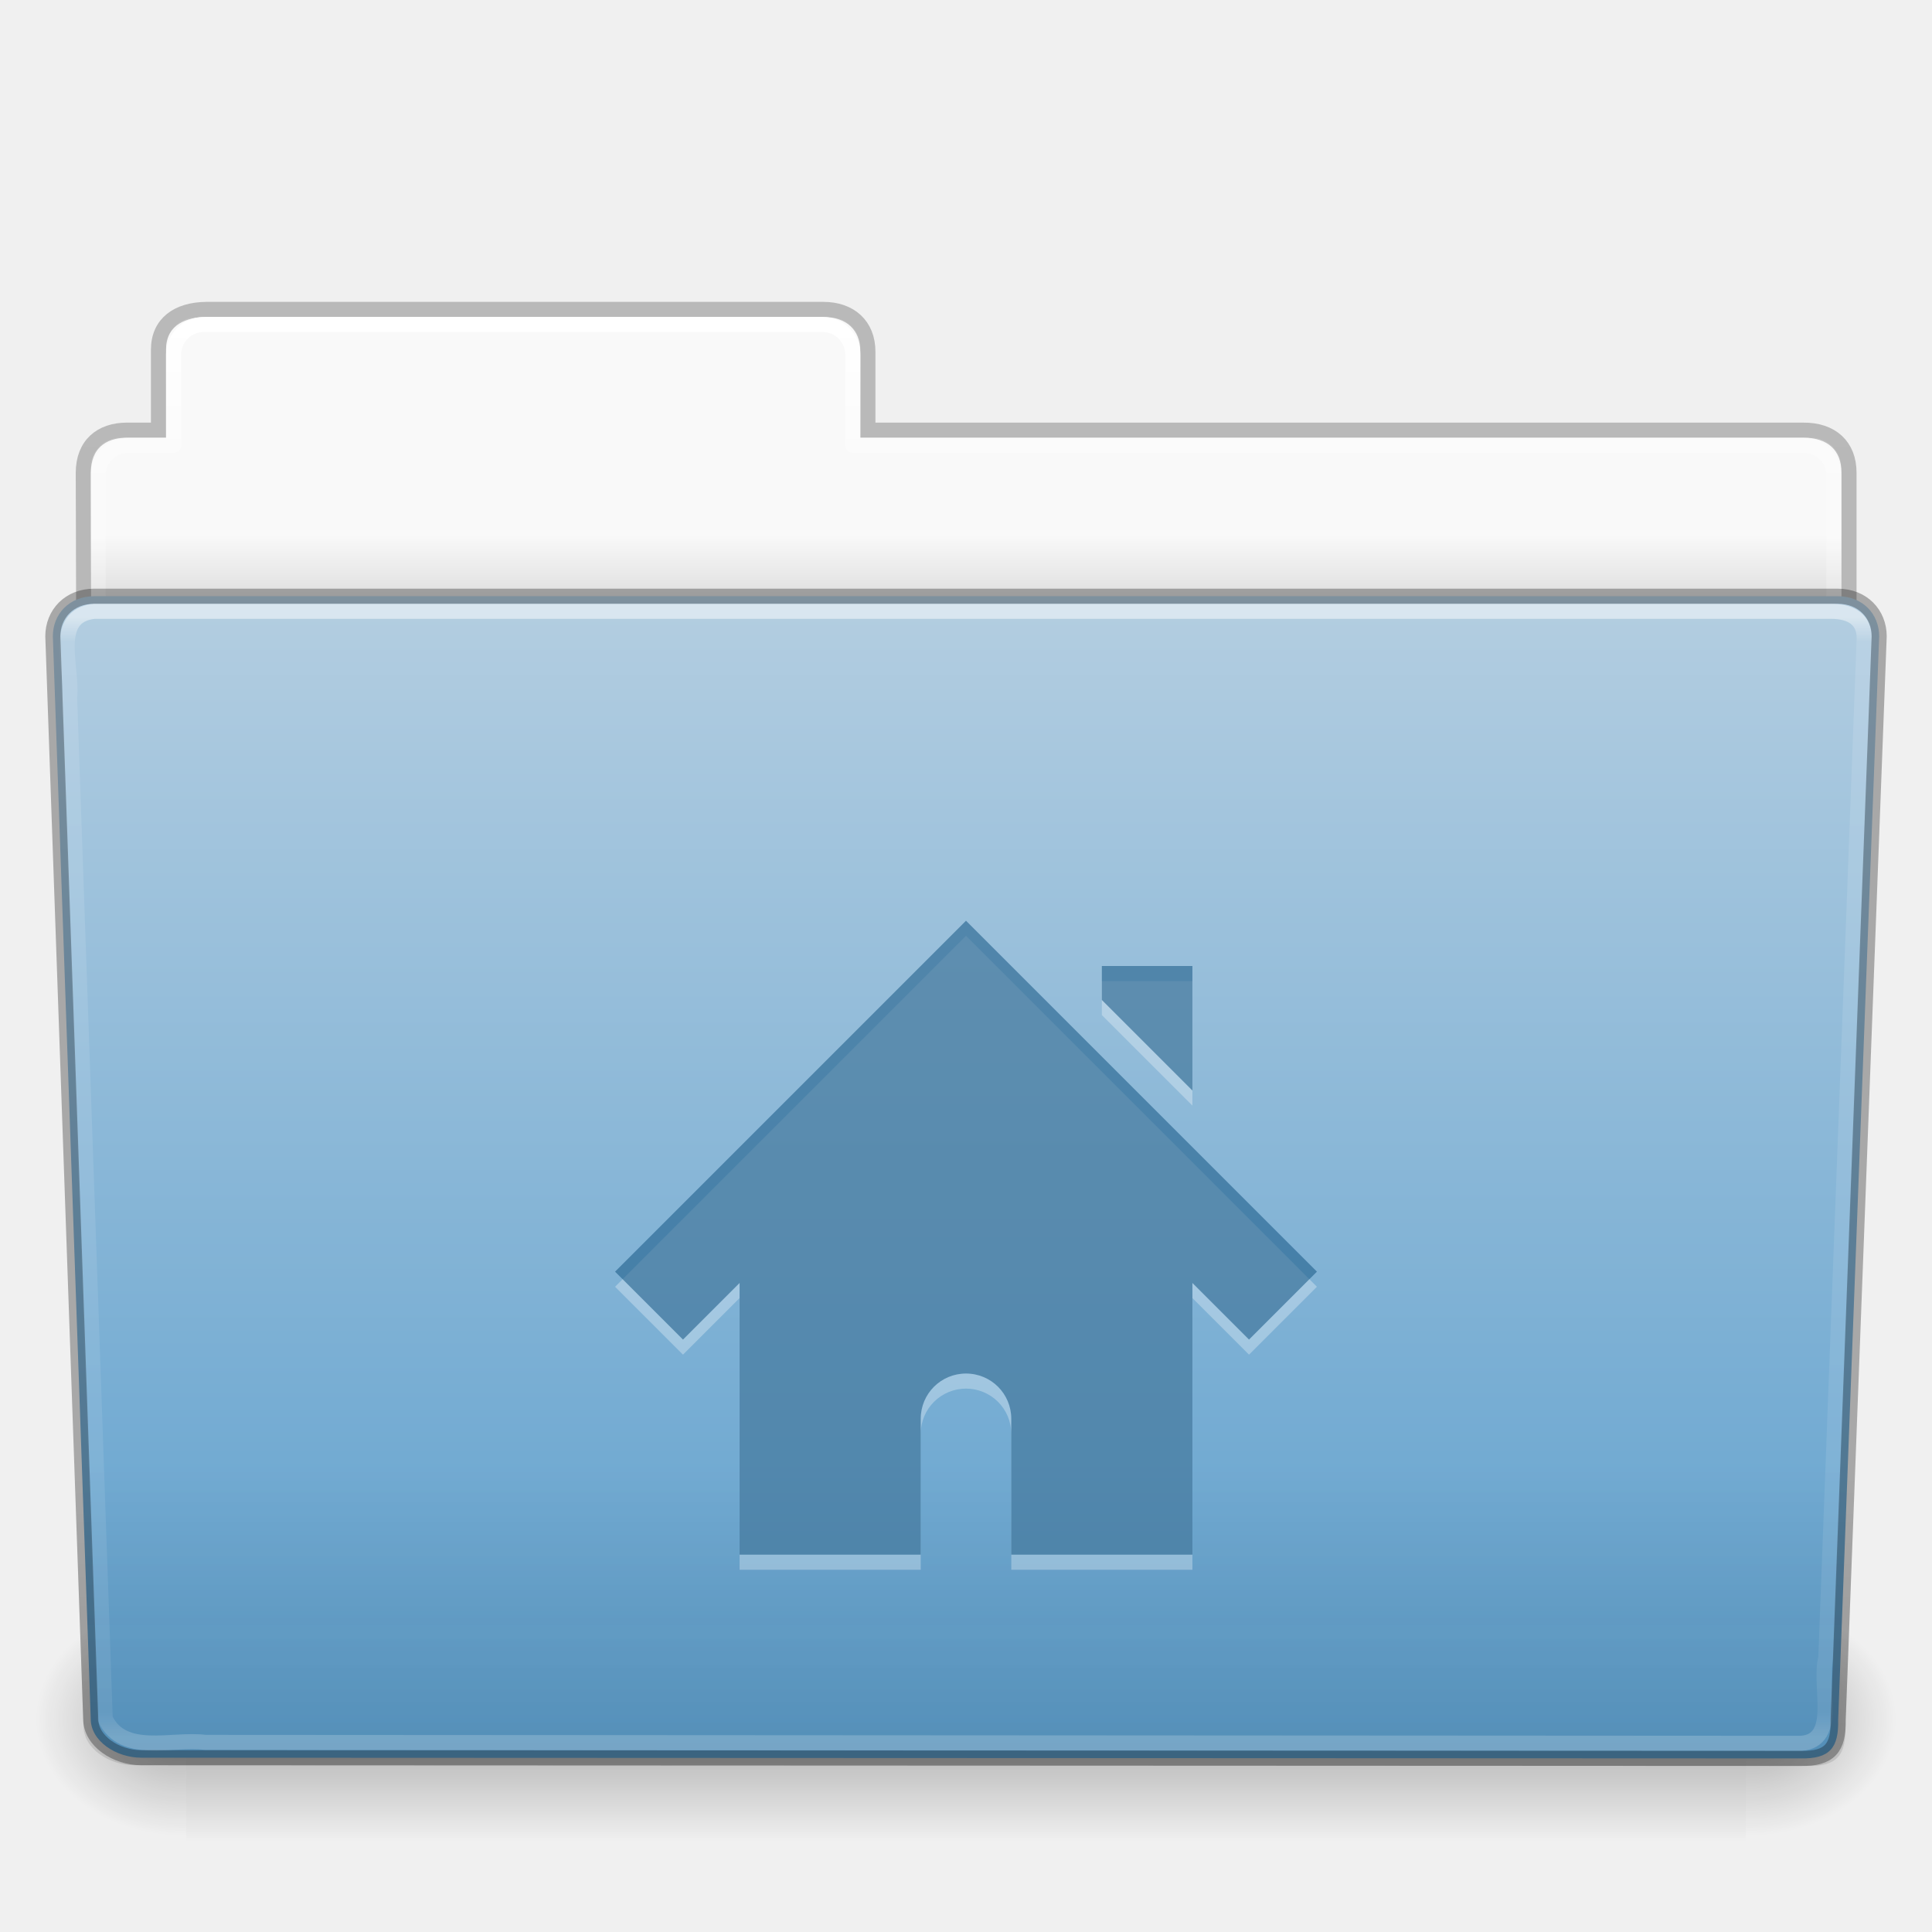
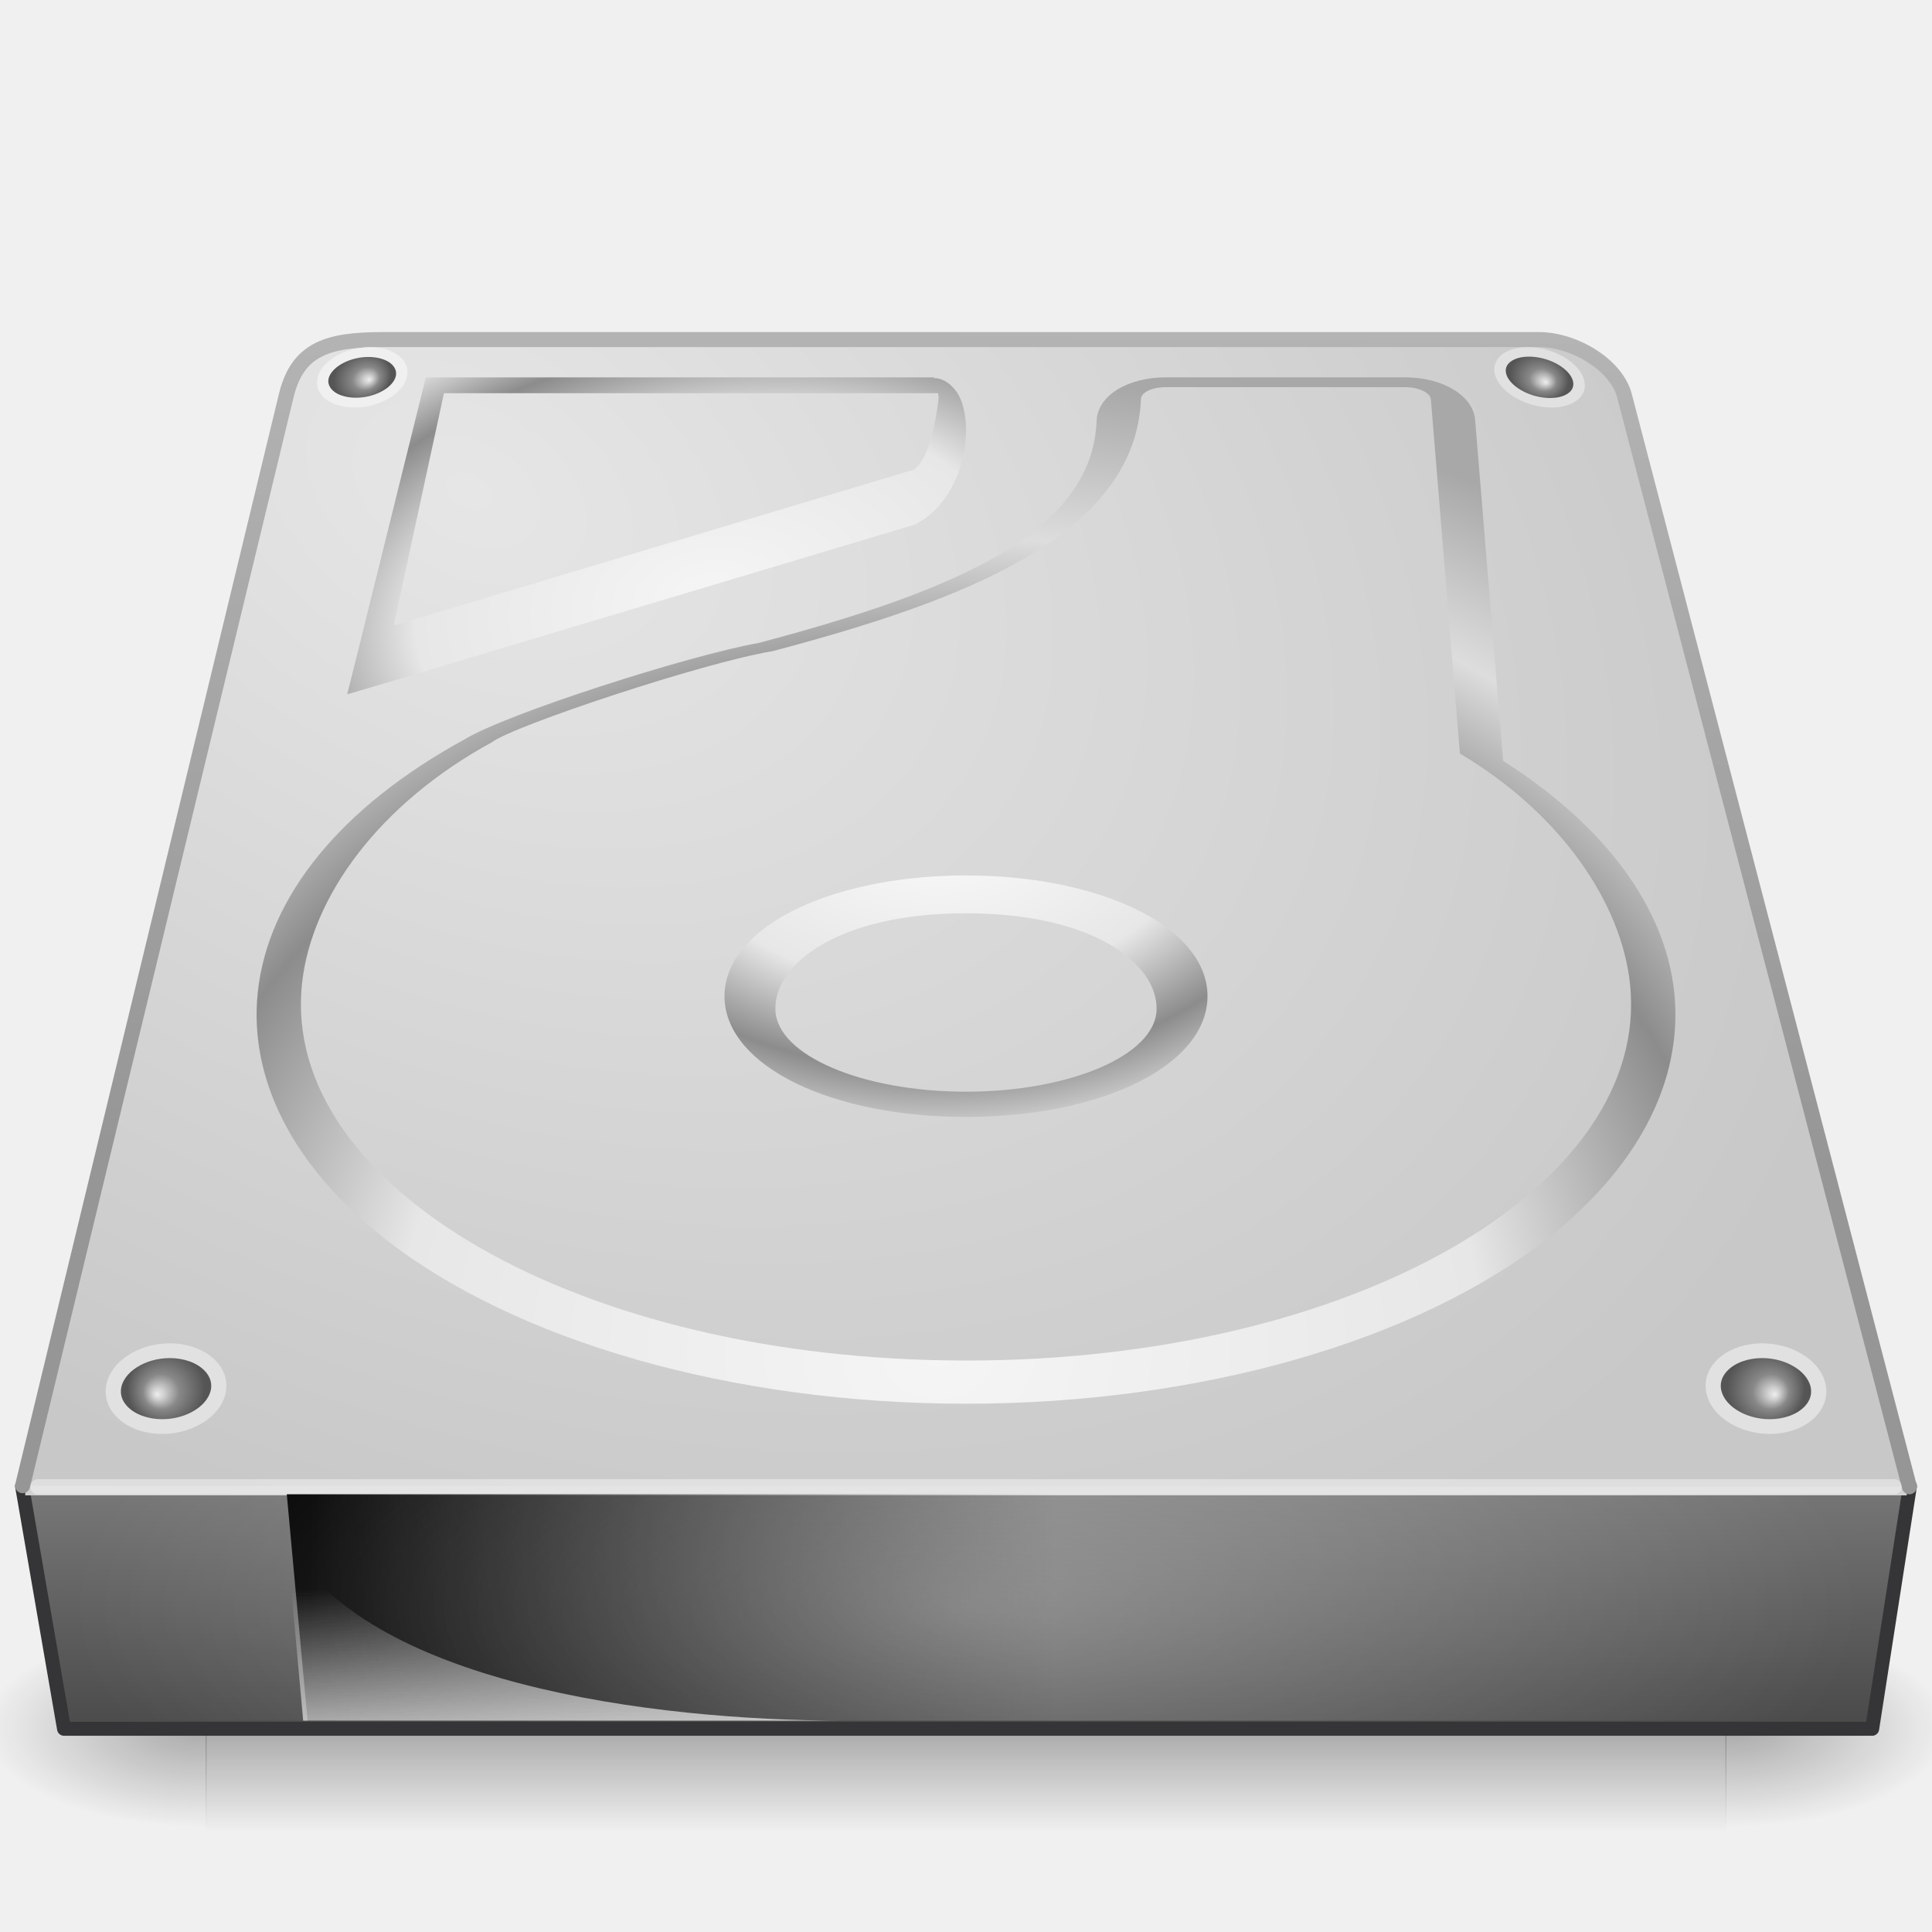
- <svg xmlns="http://www.w3.org/2000/svg" xmlns:xlink="http://www.w3.org/1999/xlink" version="1.1" width="128" height="128" id="svg28899">
-   <defs id="defs28901">
-     <linearGradient x1="97.539" y1="16.962" x2="97.539" y2="44.261" id="linearGradient22410" xlink:href="#linearGradient8272" gradientUnits="userSpaceOnUse" gradientTransform="matrix(2.665841,0,0,2.717099,-143.3328,-69.19882)" />
-     <linearGradient id="linearGradient8272">
-       <stop id="stop8274" style="stop-color:#ffffff;stop-opacity:1" offset="0" />
-       <stop id="stop8276" style="stop-color:#ffffff;stop-opacity:0.235" offset="0.022" />
-       <stop id="stop8278" style="stop-color:#ffffff;stop-opacity:0.157" offset="0.979" />
-       <stop id="stop8280" style="stop-color:#ffffff;stop-opacity:0.392" offset="1" />
+ <svg xmlns="http://www.w3.org/2000/svg" xmlns:xlink="http://www.w3.org/1999/xlink" version="1.0" width="128" height="128" id="svg3486">
+   <defs id="defs3488">
+     <linearGradient id="linearGradient5048">
+       <stop id="stop5050" style="stop-color:#000000;stop-opacity:0" offset="0" />
+       <stop id="stop5056" style="stop-color:#000000;stop-opacity:1" offset="0.5" />
+       <stop id="stop5052" style="stop-color:#000000;stop-opacity:0" offset="1" />
    </linearGradient>
-     <linearGradient x1="22.935" y1="49.629" x2="22.935" y2="36.599" id="linearGradient22404" xlink:href="#linearGradient6129-963-697-142-998-580-273" gradientUnits="userSpaceOnUse" gradientTransform="matrix(3.036796,0,0,2.69097,-8.883113,-65.36461)" />
-     <linearGradient id="linearGradient6129-963-697-142-998-580-273">
-       <stop id="stop2661" style="stop-color:#0a0a0a;stop-opacity:0.498" offset="0" />
-       <stop id="stop2663" style="stop-color:#0a0a0a;stop-opacity:0" offset="1" />
+     <linearGradient x1="302.857" y1="366.648" x2="302.857" y2="609.505" id="linearGradient2624" xlink:href="#linearGradient5048" gradientUnits="userSpaceOnUse" gradientTransform="matrix(0.2086243,0,0,0.05625201,-11.40279,87.09115)" />
+     <radialGradient cx="605.714" cy="486.648" r="117.143" fx="605.714" fy="486.648" id="radialGradient2621" xlink:href="#linearGradient5060" gradientUnits="userSpaceOnUse" gradientTransform="matrix(0.122534,0,0,0.05625201,40.47236,87.09115)" />
+     <radialGradient cx="605.714" cy="486.648" r="117.143" fx="605.714" fy="486.648" id="radialGradient2618" xlink:href="#linearGradient5060" gradientUnits="userSpaceOnUse" gradientTransform="matrix(-0.122534,0,0,0.05625201,87.52767,87.09115)" />
+     <linearGradient id="linearGradient2215">
+       <stop id="stop2223" style="stop-color:#7a7a7a;stop-opacity:1" offset="0" />
+       <stop id="stop2219" style="stop-color:#474747;stop-opacity:1" offset="1" />
    </linearGradient>
-     <linearGradient x1="-91" y1="44" x2="-91" y2="119.06" id="linearGradient22398" xlink:href="#linearGradient4632-0-6-4" gradientUnits="userSpaceOnUse" gradientTransform="matrix(1,0,0,1.026667,147,-70.18659)" />
-     <linearGradient id="linearGradient4632-0-6-4">
-       <stop id="stop4634-4-4-7" style="stop-color:#b4cee1;stop-opacity:1" offset="0" />
-       <stop id="stop4636-3-1-5" style="stop-color:#5d9fcd;stop-opacity:1" offset="1" />
+     <linearGradient x1="29.938" y1="41" x2="30" y2="50" id="linearGradient2714" xlink:href="#linearGradient2215" gradientUnits="userSpaceOnUse" gradientTransform="matrix(2.779794,0,0,2.010695,-16.61401,15.01334)" />
+     <linearGradient id="linearGradient3484">
+       <stop id="stop3486" style="stop-color:#969696;stop-opacity:1" offset="0" />
+       <stop id="stop3488" style="stop-color:#b4b4b4;stop-opacity:1" offset="1" />
    </linearGradient>
-     <linearGradient x1="302.857" y1="366.648" x2="302.857" y2="609.505" id="linearGradient22388" xlink:href="#linearGradient5048-585" gradientUnits="userSpaceOnUse" gradientTransform="matrix(0.2134205,0,0,0.06641689,-13.14788,75.51857)" />
-     <linearGradient id="linearGradient5048-585">
-       <stop id="stop2667" style="stop-color:#000000;stop-opacity:0" offset="0" />
-       <stop id="stop2669" style="stop-color:#000000;stop-opacity:1" offset="0.5" />
-       <stop id="stop2671" style="stop-color:#000000;stop-opacity:0" offset="1" />
+     <linearGradient x1="17.814" y1="29.797" x2="18.073" y2="10" id="linearGradient2710" xlink:href="#linearGradient3484" gradientUnits="userSpaceOnUse" gradientTransform="matrix(2.771712,0,0,2.804148,-2.52109,-6.939784)" />
+     <linearGradient id="linearGradient7056">
+       <stop id="stop7064" style="stop-color:#e6e6e6;stop-opacity:1" offset="0" />
+       <stop id="stop7060" style="stop-color:#c8c8c8;stop-opacity:1" offset="1" />
    </linearGradient>
-     <radialGradient cx="605.714" cy="486.648" r="117.143" fx="605.714" fy="486.648" id="radialGradient22390" xlink:href="#linearGradient5060-179" gradientUnits="userSpaceOnUse" gradientTransform="matrix(0.08277507,0,0,0.06641689,65.62891,75.51857)" />
-     <linearGradient id="linearGradient5060-179">
-       <stop id="stop2675" style="stop-color:#000000;stop-opacity:1" offset="0" />
-       <stop id="stop2677" style="stop-color:#000000;stop-opacity:0" offset="1" />
+     <radialGradient cx="11.734" cy="8.49" r="23.048" fx="11.734" fy="8.49" id="radialGradient2708" xlink:href="#linearGradient7056" gradientUnits="userSpaceOnUse" gradientTransform="matrix(3.815837,1.955036,-1.297462,2.592002,-2.657338,-12.37557)" />
+     <radialGradient cx="141.747" cy="206.426" r="78.728" fx="141.747" fy="206.426" id="radialGradient2704" xlink:href="#linearGradient4035" gradientUnits="userSpaceOnUse" gradientTransform="matrix(0.9720948,-0.0142358,0.00719451,0.8190959,-77.06729,-77.61639)" />
+     <linearGradient id="linearGradient7609">
+       <stop id="stop7611" style="stop-color:#ffffff;stop-opacity:1" offset="0" />
+       <stop id="stop7677" style="stop-color:#e7e7e7;stop-opacity:1" offset="0.47" />
+       <stop id="stop7613" style="stop-color:#8c8c8c;stop-opacity:1" offset="0.672" />
+       <stop id="stop7617" style="stop-color:#dddddd;stop-opacity:1" offset="0.835" />
+       <stop id="stop7615" style="stop-color:#a8a8a8;stop-opacity:1" offset="1" />
    </linearGradient>
-     <radialGradient cx="605.714" cy="486.648" r="117.143" fx="605.714" fy="486.648" id="radialGradient22392" xlink:href="#linearGradient5060-820" gradientUnits="userSpaceOnUse" gradientTransform="matrix(-0.08277505,0,0,0.06641689,62.34783,75.51857)" />
-     <linearGradient id="linearGradient5060-820">
-       <stop id="stop2681" style="stop-color:#000000;stop-opacity:1" offset="0" />
-       <stop id="stop2683" style="stop-color:#000000;stop-opacity:0" offset="1" />
+     <radialGradient cx="142.622" cy="191.854" r="78.728" fx="142.622" fy="191.854" id="radialGradient2701" xlink:href="#linearGradient7609" gradientUnits="userSpaceOnUse" gradientTransform="matrix(0.4932064,0,0,-0.3486482,-8.296458,119.4625)" />
+     <radialGradient cx="113.065" cy="97.588" r="2.563" fx="113.667" fy="98" id="radialGradient2697" xlink:href="#radialGradient4241" gradientUnits="userSpaceOnUse" gradientTransform="matrix(-1.006855,0,0,0.9756095,124.8413,-3.206858)" />
+     <radialGradient cx="113.065" cy="97.588" r="2.563" fx="113.667" fy="98" id="radialGradient2693" xlink:href="#radialGradient4241" gradientUnits="userSpaceOnUse" gradientTransform="matrix(0.7477745,-0.1585924,0.084228,0.6299819,-68.76948,-18.54673)" />
+     <radialGradient cx="113.065" cy="97.588" r="2.563" fx="113.667" fy="98" id="radialGradient2689" xlink:href="#radialGradient4241" gradientUnits="userSpaceOnUse" gradientTransform="matrix(0.7564903,0.1411284,-0.07792703,0.6130007,24.07117,-50.77801)" />
+     <linearGradient id="linearGradient5060">
+       <stop id="stop5062" style="stop-color:#000000;stop-opacity:1" offset="0" />
+       <stop id="stop5064" style="stop-color:#000000;stop-opacity:0" offset="1" />
    </linearGradient>
-     <linearGradient x1="97.539" y1="8.81" x2="97.539" y2="44.261" id="linearGradient22378" xlink:href="#linearGradient9235" gradientUnits="userSpaceOnUse" gradientTransform="matrix(2.665841,0,0,2.646908,-143.3328,-66.04951)" />
-     <linearGradient id="linearGradient9235">
-       <stop id="stop9237" style="stop-color:#ffffff;stop-opacity:1" offset="0" />
-       <stop id="stop9239" style="stop-color:#ffffff;stop-opacity:0.235" offset="0.109" />
-       <stop id="stop9241" style="stop-color:#ffffff;stop-opacity:0.157" offset="0.979" />
-       <stop id="stop9243" style="stop-color:#ffffff;stop-opacity:0.392" offset="1" />
+     <linearGradient x1="7.062" y1="35.281" x2="24.688" y2="35.281" id="linearGradient2686" xlink:href="#linearGradient5060" gradientUnits="userSpaceOnUse" gradientTransform="matrix(2.81541,0,0,2.696628,0.4945617,11.35953)" />
+     <linearGradient id="linearGradient4236">
+       <stop id="stop4238" style="stop-color:#eeeeee;stop-opacity:1" offset="0" />
+       <stop id="stop4240" style="stop-color:#eeeeee;stop-opacity:0" offset="1" />
    </linearGradient>
-     <linearGradient x1="-51.786" y1="53.514" x2="-51.786" y2="3.634" id="linearGradient22372" xlink:href="#linearGradient3104-8-8-97-4-6-11-5-5-1-0" gradientUnits="userSpaceOnUse" gradientTransform="matrix(2.168352,0,0,2.246465,141.9485,-68.59047)" />
-     <linearGradient id="linearGradient3104-8-8-97-4-6-11-5-5-1-0">
-       <stop id="stop3106-5-4-3-5-0-2-1-0-1-2" style="stop-color:#000000;stop-opacity:0.322" offset="0" />
-       <stop id="stop3108-4-3-7-8-2-0-7-9-4-9" style="stop-color:#000000;stop-opacity:0.278" offset="1" />
+     <linearGradient x1="12.277" y1="37.206" x2="12.222" y2="33.759" id="linearGradient2683" xlink:href="#linearGradient4236" gradientUnits="userSpaceOnUse" gradientTransform="matrix(2.775866,0,0,2.991413,-1.725507,4.105388)" />
+     <linearGradient id="linearGradient4035">
+       <stop id="stop4037" style="stop-color:#f5f5f5;stop-opacity:1" offset="0" />
+       <stop id="stop4039" style="stop-color:#e7e7e7;stop-opacity:1" offset="0.47" />
+       <stop id="stop4041" style="stop-color:#8c8c8c;stop-opacity:1" offset="0.693" />
+       <stop id="stop4043" style="stop-color:#dddddd;stop-opacity:1" offset="0.835" />
+       <stop id="stop4045" style="stop-color:#a8a8a8;stop-opacity:1" offset="1" />
    </linearGradient>
-     <linearGradient id="linearGradient6404-7-5">
-       <stop id="stop6406-1-8" style="stop-color:#f9f9f9;stop-opacity:1" offset="0" />
-       <stop id="stop6408-9-6" style="stop-color:#c9c9c9;stop-opacity:1" offset="1" />
+     <radialGradient cx="127.317" cy="143.828" r="78.728" fx="127.317" fy="143.828" id="radialGradient2680" xlink:href="#linearGradient4035" gradientUnits="userSpaceOnUse" gradientTransform="matrix(0.5208152,-0.07516752,0.01692892,0.3022039,-21.92826,5.286023)" />
+     <radialGradient cx="113.065" cy="97.588" r="2.563" fx="113.667" fy="98" id="radialGradient4241" gradientUnits="userSpaceOnUse">
+       <stop id="stop4243" style="stop-color:#eeeeee;stop-opacity:1" offset="0" />
+       <stop id="stop4245" style="stop-color:#cecece;stop-opacity:1" offset="0.16" />
+       <stop id="stop4247" style="stop-color:#888888;stop-opacity:1" offset="0.468" />
+       <stop id="stop4249" style="stop-color:#555555;stop-opacity:1" offset="1" />
+     </radialGradient>
+     <radialGradient cx="113.065" cy="97.588" r="2.563" fx="113.667" fy="98" id="radialGradient2676" xlink:href="#radialGradient4241" gradientUnits="userSpaceOnUse" gradientTransform="matrix(1.006854,0,0,0.9756095,3.158733,-3.206858)" />
+     <linearGradient id="linearGradient6310-8">
+       <stop id="stop6312-6" style="stop-color:#ffffff;stop-opacity:1" offset="0" />
+       <stop id="stop6314-6" style="stop-color:#ffffff;stop-opacity:0" offset="1" />
    </linearGradient>
-     <linearGradient x1="62.989" y1="14.091" x2="62.989" y2="16.998" id="linearGradient28897" xlink:href="#linearGradient6404-7-5" gradientUnits="userSpaceOnUse" gradientTransform="matrix(2.72093,0,0,2.672258,-117.2202,-66.21387)" />
+     <radialGradient cx="24" cy="42" r="21" fx="24" fy="42" id="radialGradient2673" xlink:href="#linearGradient6310-8" gradientUnits="userSpaceOnUse" gradientTransform="matrix(2.809524,-3.195635e-8,7.8140219e-8,1.071428,-3.428568,61.49997)" />
  </defs>
-   <g transform="translate(0,64)" id="layer1">
-     <path d="m 13,-42.969 c -1.108,0 -2,0.892 -2,2 l 0,5.969 -3,0 c -1.108,0 -2,0.892 -2,2 l 0,11 c 0,1.108 0.892,2 2,2 l 112,0 c 1.108,0 2,-0.892 2,-2 l 0,-11 c 0,-1.108 -0.892,-2 -2,-2 l -63,0 0,-5.969 c 0,-1.108 -0.892,-2 -2,-2 l -42,0 z" id="use13971" style="color:#000000;fill:url(#linearGradient28897);fill-opacity:1;fill-rule:nonzero;stroke:none;stroke-width:1;marker:none;visibility:visible;display:inline;overflow:visible;enable-background:accumulate" />
-     <path d="m 13.663,-43.5 c -1.878,0.021 -3.163,0.914 -3.163,2.672 l 0,5.327 c -0.961,0 -1.477,-0.003 -2.104,0 -1.679,0.008 -2.878,0.945 -2.878,2.833 0.094,27.498 -0.018,28.922 -0.018,31.257 3.906,0 117,-9.887 117,-14.142 l 0,-17.142 c 0,-1.758 -1.158,-2.826 -3.036,-2.805 l -61.964,0 0,-5.199 c 0,-1.758 -1.187,-2.801 -2.948,-2.801 l -40.889,0 z" id="use13973" style="opacity:0.8;color:#000000;fill:none;stroke:url(#linearGradient22372);stroke-width:1;stroke-linecap:butt;stroke-linejoin:miter;stroke-miterlimit:4;stroke-opacity:1;stroke-dasharray:none;stroke-dashoffset:0;marker:none;visibility:visible;display:inline;overflow:visible;enable-background:accumulate" />
-     <path d="m 13.5,-42.5 c -1.108,0 -2,0.892 -2,2 l 0,6 -3,0 c -1.108,0 -2,0.892 -2,2 l 0,11 c 0,1.108 0.892,2 2,2 l 111,0 c 1.108,0 2,-0.892 2,-2 l 0,-11 c 0,-1.108 -0.892,-2 -2,-2 l -63,0 0,-6 c 0,-1.108 -0.892,-2 -2,-2 l -41,0 z" id="use13975" style="color:#000000;fill:none;stroke:url(#linearGradient22378);stroke-width:1;stroke-linecap:round;stroke-linejoin:round;stroke-miterlimit:4;stroke-opacity:1;stroke-dasharray:none;stroke-dashoffset:0;marker:none;visibility:visible;display:inline;overflow:visible;enable-background:accumulate" />
-     <g transform="matrix(1.002734,0,0,0.9919518,-0.1633134,-57.0664)" id="use13977">
-       <rect width="103.052" height="16.13" x="12.463" y="99.87" id="rect22382" style="opacity:0.3;fill:url(#linearGradient22388);fill-opacity:1;fill-rule:nonzero;stroke:none;stroke-width:1;marker:none;visibility:visible;display:inline;overflow:visible" />
-       <path d="m 115.514,99.871 c 0,0 0,16.129 0,16.129 4.263,0.03 10.305,-3.614 10.305,-8.066 0,-4.452 -4.757,-8.063 -10.305,-8.063 z" id="path22384" style="opacity:0.3;fill:url(#radialGradient22390);fill-opacity:1;fill-rule:nonzero;stroke:none;stroke-width:1;marker:none;visibility:visible;display:inline;overflow:visible" />
-       <path d="m 12.463,99.871 c 0,0 0,16.129 0,16.129 -4.263,0.03 -10.305,-3.614 -10.305,-8.066 0,-4.452 4.757,-8.063 10.305,-8.063 z" id="path22386" style="opacity:0.3;fill:url(#radialGradient22392);fill-opacity:1;fill-rule:nonzero;stroke:none;stroke-width:1;marker:none;visibility:visible;display:inline;overflow:visible" />
-     </g>
-     <path d="m 6.25,-24.5 115.5,0.001 c 1.669,0 2.75,1.184 2.75,2.655 l -2.716,71.781 c 0.039,1.862 -0.55,2.6 -2.489,2.561 L 9.362,52.452 c -1.669,0 -3.351,-1.099 -3.351,-2.571 l -2.51,-71.725 c 0,-1.472 1.081,-2.656 2.75,-2.656 z" id="use13979" style="fill:url(#linearGradient22398);fill-opacity:1;fill-rule:nonzero;stroke:none;stroke-width:1;marker:none;visibility:visible;display:inline;overflow:visible;enable-background:accumulate" />
-     <path d="m 5.773,-25 116.455,0.001 c 1.682,0 2.773,1.199 2.773,2.69 l -2.739,72.713 c 0.039,1.886 -0.555,2.634 -2.509,2.595 L 8.91,52.951 c -1.682,0 -3.379,-1.113 -3.379,-2.604 l -2.531,-72.656 c 0,-1.491 1.09,-2.691 2.773,-2.691 z" id="use13981" style="opacity:0.4;fill:url(#linearGradient22404);fill-opacity:1;stroke:none" />
-     <path d="m 6.25,-23.5 c -2.849,0.297 -1.409,3.767 -1.64,5.72 0.786,22.548 1.575,45.096 2.359,67.644 1.189,2.49 4.43,1.282 6.638,1.574 35.235,0.021 70.47,0.041 105.705,0.062 2.566,-0.165 1.157,-3.818 1.654,-5.656 0.855,-22.569 2.543,-67.571 2.543,-67.571 0,-1.162 -0.78,-1.773 -2.207,-1.773 -37.089,0 -77.962,0 -115.052,0 z" id="use13983" style="opacity:0.5;fill:none;stroke:url(#linearGradient22410);stroke-width:1;stroke-linecap:round;stroke-linejoin:round;stroke-miterlimit:4;stroke-opacity:1;stroke-dasharray:none;stroke-dashoffset:0;marker:none;visibility:visible;display:inline;overflow:visible;enable-background:accumulate" />
-     <path d="m 64,-2 -23.25,23.25 4.5,4.5 3.75,-3.75 0,18 12,0 0,-9 c 0,-1.662 1.338,-3 3,-3 1.662,0 3,1.338 3,3 l 0,9 12,0 0,-18 3.75,3.75 4.5,-4.5 -23.25,-23.25 z m 9,3 0,2.25 6,6 0,-8.25 -6,0 z" id="path2998-49-0-8-6" style="opacity:0.3;color:#000000;fill:#ffffff;fill-opacity:1;fill-rule:nonzero;stroke:none;stroke-width:1.7;marker:none;visibility:visible;display:inline;overflow:visible;enable-background:accumulate" />
-     <path d="m 64,-3 -23.25,23.25 4.5,4.5 3.75,-3.75 0,18 12,0 0,-9 c 0,-1.662 1.338,-3 3,-3 1.662,0 3,1.338 3,3 l 0,9 12,0 0,-18 3.75,3.75 4.5,-4.5 -23.25,-23.25 z m 9,3 0,2.25 6,6 0,-8.25 -6,0 z" id="path2998-49-0-0" style="color:#000000;fill:#175785;fill-opacity:0.552;fill-rule:nonzero;stroke:none;stroke-width:5.1;marker:none;visibility:visible;display:inline;overflow:visible;enable-background:accumulate" />
-     <path d="m 6.25,-24.5 115.5,0.001 c 1.669,0 2.75,1.184 2.75,2.655 l -2.716,71.781 c 0.039,1.862 -0.55,2.6 -2.489,2.561 L 9.362,52.452 c -1.669,0 -3.351,-1.099 -3.351,-2.571 l -2.51,-71.725 c 0,-1.472 1.081,-2.656 2.75,-2.656 z" id="path3369-7-0" style="opacity:0.3;fill:none;stroke:#000000;stroke-width:1;stroke-linecap:round;stroke-linejoin:round;stroke-miterlimit:4;stroke-opacity:1;stroke-dasharray:none;stroke-dashoffset:0;marker:none;visibility:visible;display:inline;overflow:visible;enable-background:accumulate" />
+   <g id="layer1">
+     <rect width="100.736" height="13.661" x="13.632" y="107.716" id="rect2723" style="opacity:0.3;fill:url(#linearGradient2624);fill-opacity:1;fill-rule:nonzero;stroke:none;stroke-width:0.5;marker:none;visibility:visible;display:inline;overflow:visible" />
+     <path d="m 114.319,107.716 c 0,0 0,13.66 0,13.66 6.31,0.026 15.255,-3.061 15.255,-6.831 0,-3.77 -7.042,-6.829 -15.255,-6.829 z" id="path2725" style="opacity:0.3;fill:url(#radialGradient2621);fill-opacity:1;fill-rule:nonzero;stroke:none;stroke-width:0.5;marker:none;visibility:visible;display:inline;overflow:visible" />
+     <path d="m 13.681,107.716 c 0,0 0,13.66 0,13.66 -6.31,0.026 -15.255,-3.061 -15.255,-6.831 0,-3.77 7.042,-6.829 15.255,-6.829 z" id="path2727" style="opacity:0.3;fill:url(#radialGradient2618);fill-opacity:1;fill-rule:nonzero;stroke:none;stroke-width:1;marker:none;visibility:visible;display:inline;overflow:visible" />
+     <path d="m 1.464,98.464 125.072,0 -2.501,16.072 -119.792,0 -2.779,-16.072 0,0 z" id="rect6431" style="fill:url(#linearGradient2714);fill-opacity:1;fill-rule:evenodd;stroke:#353537;stroke-width:0.928;stroke-linecap:round;stroke-linejoin:round;stroke-miterlimit:4;stroke-opacity:1;stroke-dasharray:none;stroke-dashoffset:0;display:inline;enable-background:new" />
+     <rect width="124.656" height="2.793" x="1.672" y="96.278" id="rect6381" style="fill:#d2d2d3;fill-opacity:1;fill-rule:evenodd;stroke:none;display:inline;enable-background:new" />
+     <path d="m 126.502,98.502 -18.874,-72.275 c -0.534,-2.058 -3.329,-3.729 -5.68,-3.729 l -76.547,0 c -3.611,0 -5.68,0.557 -6.441,3.729 L 1.498,98.432" id="path6345" style="fill:url(#radialGradient2708);fill-opacity:1;fill-rule:nonzero;stroke:url(#linearGradient2710);stroke-width:0.996;stroke-linecap:round;stroke-linejoin:round;stroke-miterlimit:4;stroke-opacity:1;stroke-dasharray:none;stroke-dashoffset:0;marker:none;visibility:visible;display:inline;overflow:visible;enable-background:accumulate" />
+     <path d="m 125.5,98.5 -123,0" id="path7046" style="opacity:0.4;fill:none;stroke:#ffffff;stroke-width:1;stroke-linecap:round;stroke-linejoin:miter;stroke-miterlimit:4;stroke-opacity:1;stroke-dasharray:none;stroke-dashoffset:0;marker:none;visibility:visible;display:inline;overflow:visible;enable-background:accumulate" />
+     <path d="M 110.921,65.726 C 110.319,60.065 106.286,54.667 99.585,50.407 99.45,48.77 97.732,27.825 97.732,27.825 97.6,26.215 95.598,25 93.073,25 l -15.845,0 c -2.543,0 -4.509,1.231 -4.573,2.864 -0.291,7.376 -9.157,11.227 -22.382,14.73 -4.634,0.823 -16.715,4.69 -19.488,6.387 -8.163,4.459 -13.031,10.402 -13.705,16.745 -0.614,5.769 2.336,11.542 8.305,16.255 8.737,6.899 23.172,11.019 38.615,11.019 15.443,0 29.879,-4.12 38.616,-11.019 C 108.068,77.677 111,72.488 111,67.226 c 0,-0.5 -0.029,-1 -0.079,-1.5 l 1.6e-4,0 0,0 z m -46.921,24.413 c -25.721,0 -45.417,-11.561 -43.992,-24.962 0.615,-5.778 5.127,-11.945 12.599,-16.01 1.399,-1.081 14.037,-5.285 18.57,-6.024 12.565,-3.321 24.055,-7.631 24.415,-16.713 0.016,-0.435 0.74,-0.779 1.637,-0.779 l 15.843,0 c 0.917,0 1.691,0.361 1.727,0.807 l 1.924,23.466 c 6.66,3.955 10.695,9.858 11.268,15.254 1.426,13.401 -18.27,24.962 -43.991,24.962 l 0,0 0,0 z" id="path9001" style="fill:url(#radialGradient2704);fill-opacity:1" />
+     <path d="m 63.999,74 c -8.973,0 -15.852,-3.379 -15.997,-7.861 C 48.001,66.091 48,66.043 48,65.995 c 0,-1.622 0.902,-3.164 2.615,-4.47 2.898,-2.208 7.902,-3.525 13.386,-3.525 5.483,0 10.486,1.318 13.385,3.525 1.764,1.343 2.668,2.939 2.613,4.613 -0.147,4.482 -7.026,7.862 -15.998,7.862 l 0,9e-6 0,6e-6 z m 0,-13.492 c -8.431,0 -12.727,3.349 -12.626,6.406 0.098,3.01 5.75,5.414 12.626,5.414 6.876,0 12.528,-2.406 12.626,-5.414 0.1,-3.058 -4.194,-6.406 -12.626,-6.406 l 0,0 0,0 z" id="path9003" style="fill:url(#radialGradient2701);fill-opacity:1;fill-rule:nonzero;stroke-width:1;stroke-linecap:butt;stroke-linejoin:miter;stroke-miterlimit:4;stroke-opacity:1;stroke-dasharray:none;stroke-dashoffset:0;marker:none;visibility:visible;display:inline;overflow:visible;enable-background:accumulate" />
+     <path d="m 14.993,91.985 c -0.127,1.66 -2.027,3.015 -4.242,3.015 -2.214,0 -3.89,-1.354 -3.742,-3.015 0.147,-1.652 2.046,-2.985 4.239,-2.985 2.194,7.83e-4 3.87,1.334 3.746,2.985 l 0,0 z" id="path9007" style="fill:#e1e1e1;fill-opacity:1" />
+     <path d="m 13.561,90.818 c 0.202,0.211 0.434,0.548 0.434,0.997 0,0.032 -0.002,0.064 -0.004,0.099 -0.088,1.144 -1.571,2.111 -3.238,2.111 -0.949,0 -1.817,-0.317 -2.321,-0.85 -0.216,-0.227 -0.463,-0.604 -0.419,-1.105 0.102,-1.135 1.583,-2.094 3.236,-2.094 0.942,7.8e-4 1.807,0.315 2.312,0.842 l 9e-6,0 -1e-6,-1.4e-5 z" id="path9009" style="fill:url(#radialGradient2697);fill-opacity:1" />
+     <path d="m 21.031,25.619 c 0.238,1.052 1.766,1.627 3.411,1.278 1.644,-0.349 2.772,-1.487 2.519,-2.536 -0.252,-1.043 -1.777,-1.605 -3.406,-1.26 -1.629,0.346 -2.759,1.471 -2.524,2.518 z" id="path9019" style="fill:#f0f0f0;fill-opacity:1" />
+     <path d="m 21.994,24.64 c -0.132,0.168 -0.275,0.422 -0.236,0.712 0.003,0.021 0.007,0.041 0.012,0.063 0.164,0.725 1.349,1.116 2.587,0.853 0.705,-0.15 1.322,-0.491 1.65,-0.914 0.141,-0.181 0.292,-0.463 0.216,-0.78 -0.173,-0.717 -1.356,-1.103 -2.584,-0.842 -0.7,0.149 -1.315,0.488 -1.644,0.908 l -4e-6,5e-6 -10e-6,1.7e-5 z" id="path9021" style="fill:url(#radialGradient2693);fill-opacity:1" />
+     <path d="m 99.001,24.431 c -0.037,1.061 1.282,2.178 2.946,2.489 1.664,0.31 3.031,-0.306 3.053,-1.37 0.021,-1.058 -1.299,-2.163 -2.946,-2.47 -1.648,-0.307 -3.014,0.295 -3.053,1.351 z" id="path9025" style="fill:#e1e1e1;fill-opacity:1" />
+     <path d="m 100.171,23.898 c -0.169,0.104 -0.37,0.284 -0.406,0.566 -0.003,0.02 -0.004,0.041 -0.005,0.062 -0.026,0.731 1.011,1.547 2.264,1.78 0.713,0.133 1.391,0.056 1.812,-0.209 0.181,-0.112 0.396,-0.315 0.403,-0.636 0.014,-0.727 -1.022,-1.537 -2.264,-1.769 -0.708,-0.132 -1.383,-0.055 -1.804,0.205 l -1e-5,-8e-6 -1e-4,-3.6e-5 z" id="path9027" style="fill:url(#radialGradient2689);fill-opacity:1" />
+     <path d="m 19,99 51,0 0,15 -49.622,0 -1.378,-15 z" id="rect8993" style="fill:url(#linearGradient2686);fill-opacity:1;fill-rule:evenodd;stroke:none;stroke-width:2.409;marker:none;visibility:visible;display:inline;overflow:visible" />
+     <path d="m 20.087,114 c 0,0 -1.087,-12 -1.087,-12 5.095,9.51 24.117,12 37,12 0,0 -35.913,0 -35.913,0 l 0,0 z" id="path8995" style="opacity:0.811;fill:url(#linearGradient2683);fill-opacity:1;fill-rule:evenodd;stroke:none" />
+     <path d="M 28.211,25 27.929,26.143 23.715,43.156 23,46 l 2.088,-0.611 35.519,-10.633 0.113,-0.053 0.094,-0.053 c 1.881,-1.063 2.886,-3.211 3.123,-5.184 0.119,-0.986 0.083,-1.952 -0.226,-2.844 -0.291,-0.843 -1.05,-1.592 -1.844,-1.568 l 0,-0.053 -0.132,0 -32.678,0 -0.847,0 9.1e-5,2e-6 -1.9e-5,-1.07e-4 z m 1.202,1.051 32.736,0 c 0.015,0.144 0.052,0.223 0.018,0.495 -0.103,0.855 -0.544,3.914 -1.654,4.581 l -34.429,10.312 3.328,-15.389 0.001,0 2.02e-4,-6e-6 z" id="path9039" style="fill:url(#radialGradient2680);fill-opacity:1;fill-rule:nonzero;stroke:none;stroke-width:1;marker:none;visibility:visible;display:inline;overflow:visible;enable-background:accumulate" />
+     <path d="m 113.007,91.985 c 0.127,1.66 2.027,3.015 4.242,3.015 2.214,0 3.89,-1.354 3.742,-3.015 -0.147,-1.652 -2.046,-2.985 -4.239,-2.985 -2.194,7.83e-4 -3.87,1.334 -3.746,2.985 l 0,0 z" id="path9091" style="fill:#e1e1e1;fill-opacity:1" />
+     <path d="m 114.439,90.818 c -0.202,0.211 -0.434,0.548 -0.434,0.997 0,0.032 0.002,0.064 0.004,0.099 0.088,1.144 1.571,2.111 3.238,2.111 0.949,0 1.817,-0.317 2.321,-0.85 0.216,-0.227 0.463,-0.604 0.419,-1.105 -0.102,-1.135 -1.583,-2.094 -3.236,-2.094 -0.942,7.8e-4 -1.807,0.315 -2.312,0.842 l 0,0 6e-5,-1.4e-5 z" id="path9093" style="fill:url(#radialGradient2676);fill-opacity:1" />
+     <rect width="118" height="15" x="5" y="99" id="rect6300-3" style="opacity:0.3;fill:url(#radialGradient2673);fill-opacity:1;stroke:none" />
  </g>
</svg>
